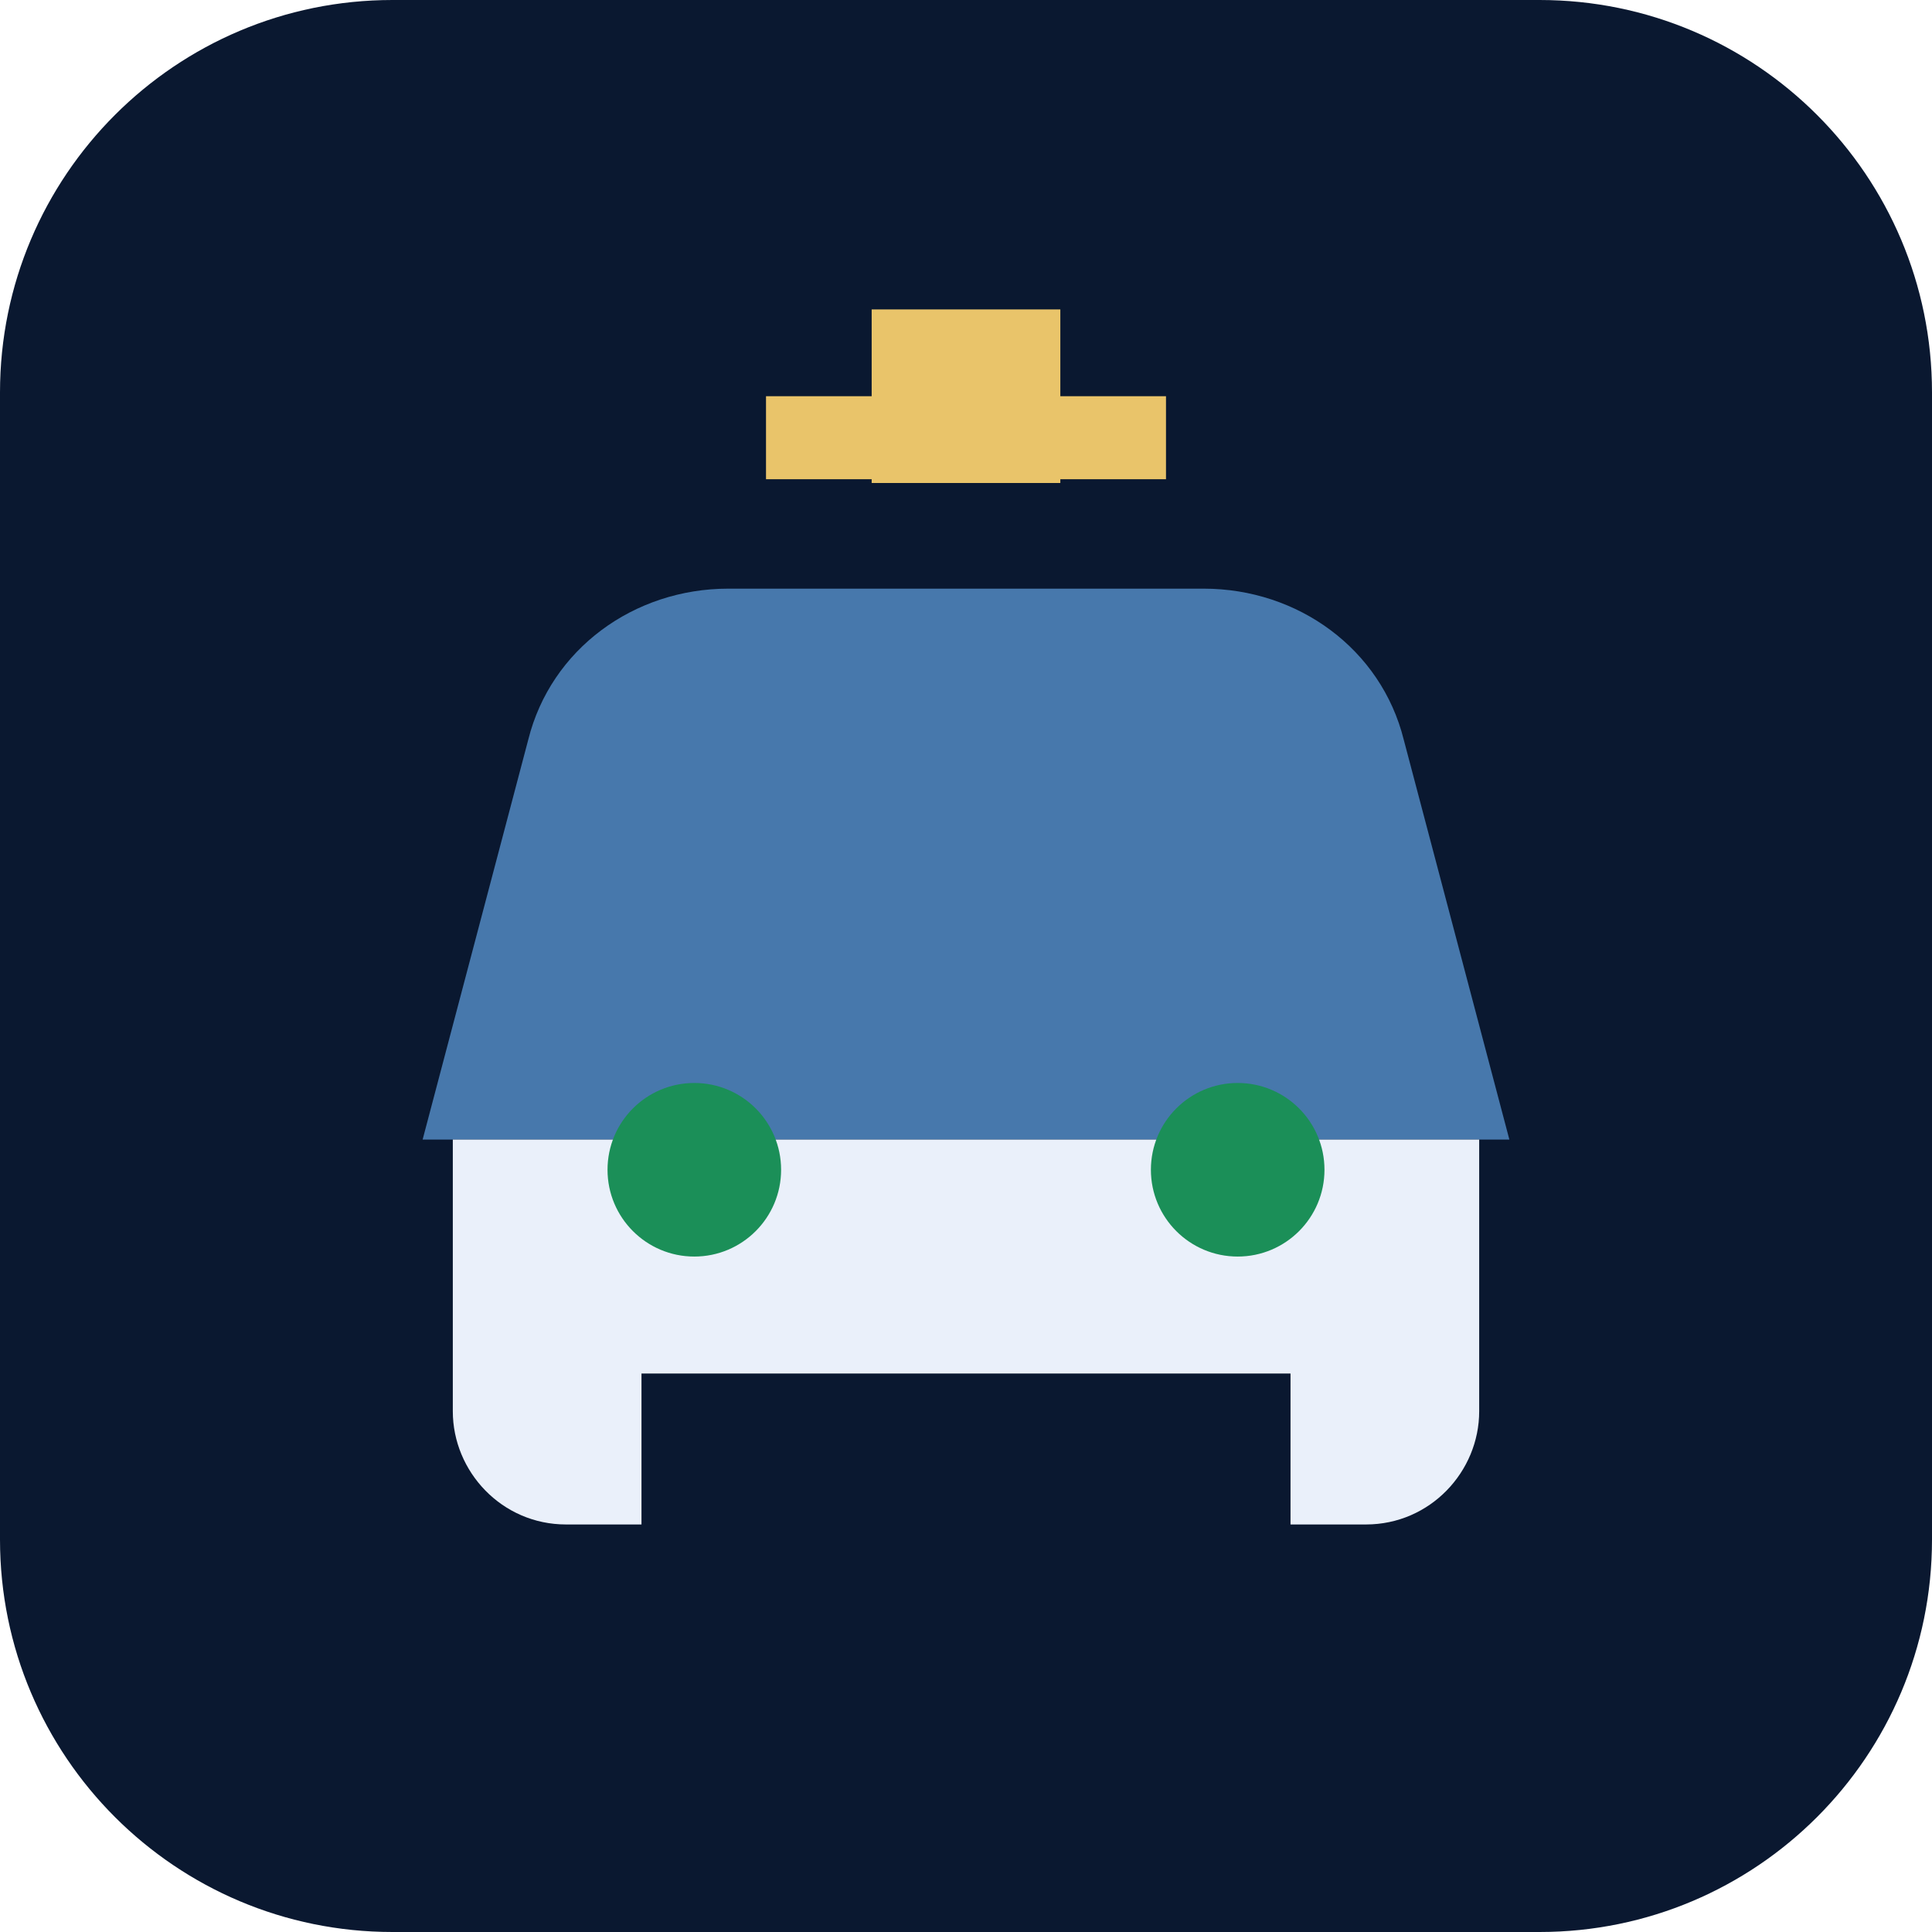
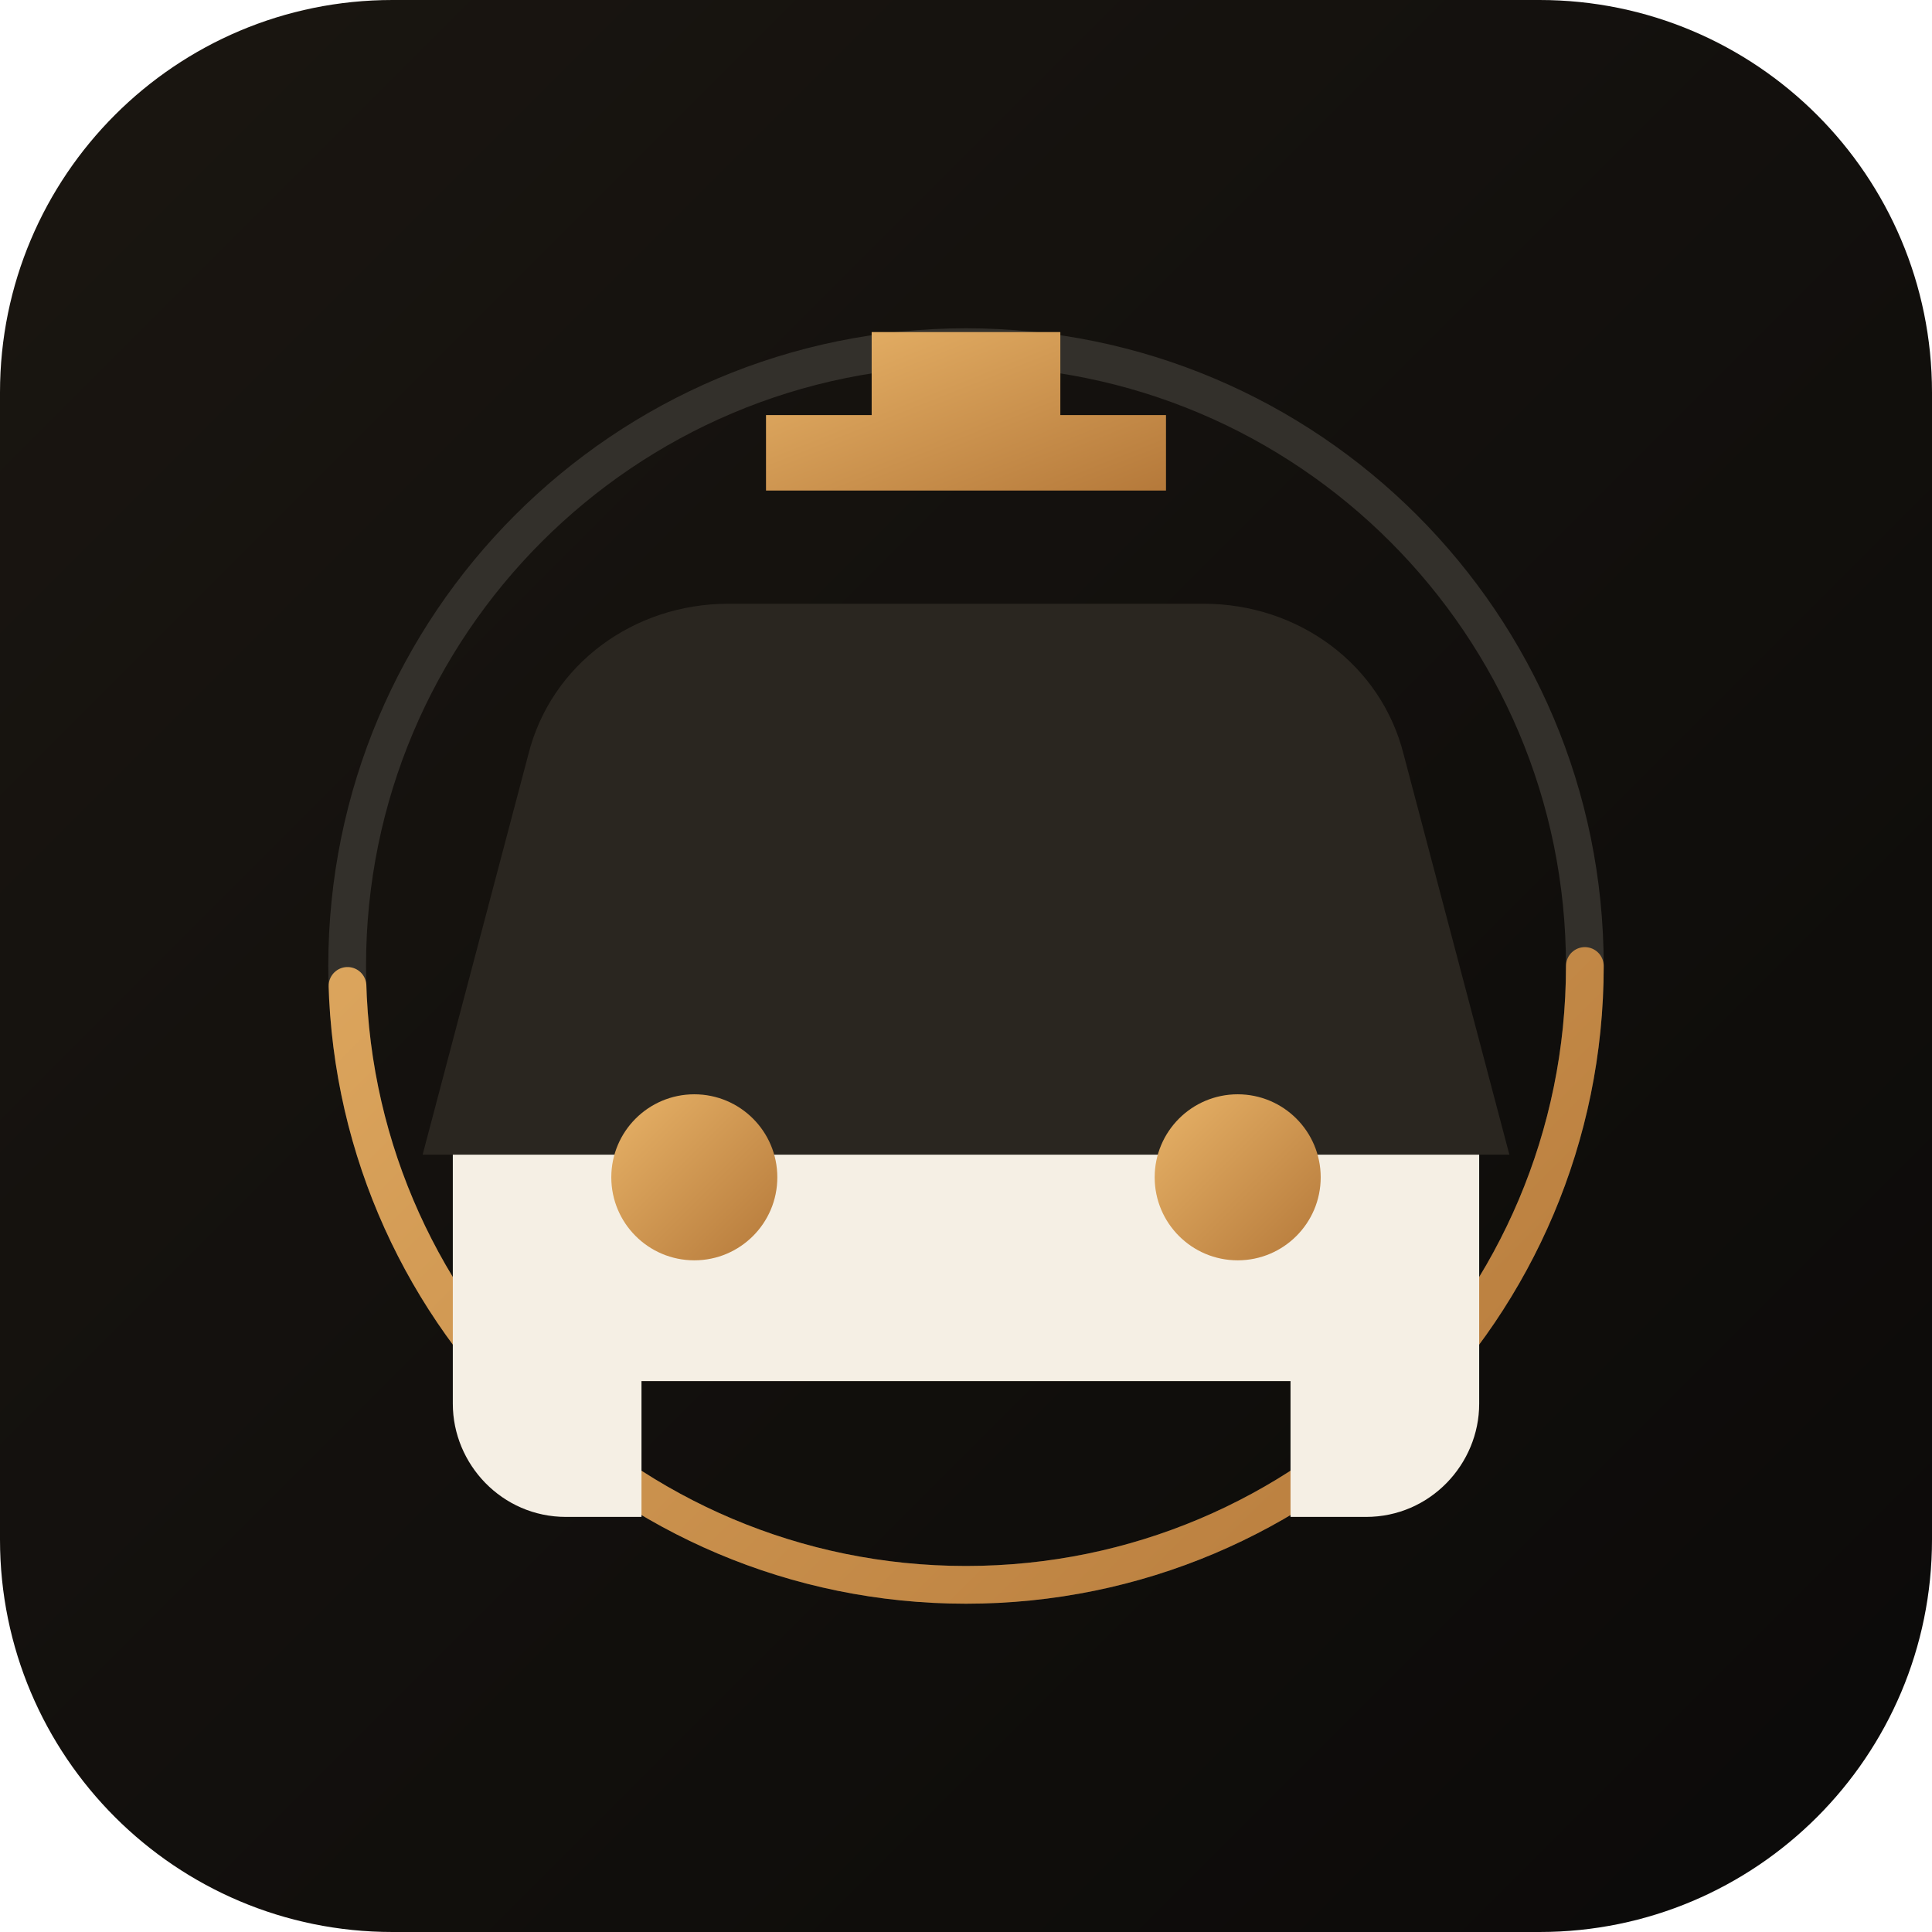
<svg xmlns="http://www.w3.org/2000/svg" viewBox="0 0 512 512">
-   <rect width="512" height="512" rx="104" fill="#0A1830" />
-   <path d="M112 302h288l-28-106c-6-24-28-40-53-40H193c-25 0-47 16-53 40l-28 106Z" fill="#4778AC" />
-   <path d="M120 302v72c0 16 13 30 30 30h20v-40h172v40h20c17 0 30-14 30-30v-72H120Z" fill="#EAF0FA" />
-   <circle cx="184" cy="310" r="23" fill="#1B8F58" />
-   <circle cx="328" cy="310" r="23" fill="#1B8F58" />
-   <path d="M231 82h50v46h-50zM203 105h106v22H203z" fill="#E9C46A" />
+   <defs>
+     <linearGradient id="fea-bg" x1="0" y1="0" x2="1" y2="1">
+       <stop offset="0" stop-color="#1A1611" />
+       <stop offset="1" stop-color="#0B0A09" />
+     </linearGradient>
+     <linearGradient id="fea-brass" x1="0" y1="0" x2="1" y2="1">
+       <stop offset="0" stop-color="#E8B368" />
+       <stop offset="1" stop-color="#B5793A" />
+     </linearGradient>
+   </defs>
+   <rect width="512" height="512" rx="104" fill="url(#fea-bg)" />
+   <circle cx="256" cy="256" r="164" fill="none" stroke="#33302B" stroke-width="10" />
+   <circle cx="256" cy="256" r="164" fill="none" stroke="url(#fea-brass)" stroke-width="10" stroke-linecap="round" stroke-dasharray="740" stroke-dashoffset="230" />
+   <path d="M112 306h288l-28-106c-6-24-28-40-53-40H193c-25 0-47 16-53 40l-28 106Z" fill="#2A2620" />
+   <path d="M120 306v66c0 16 13 30 30 30h20v-36h172v36h20c17 0 30-14 30-30v-66H120Z" fill="#F5EFE4" />
+   <circle cx="184" cy="312" r="22" fill="url(#fea-brass)" />
+   <circle cx="328" cy="312" r="22" fill="url(#fea-brass)" />
+   <path d="M231 88h50v42h-50zM203 110h106v20H203z" fill="url(#fea-brass)" />
</svg>
